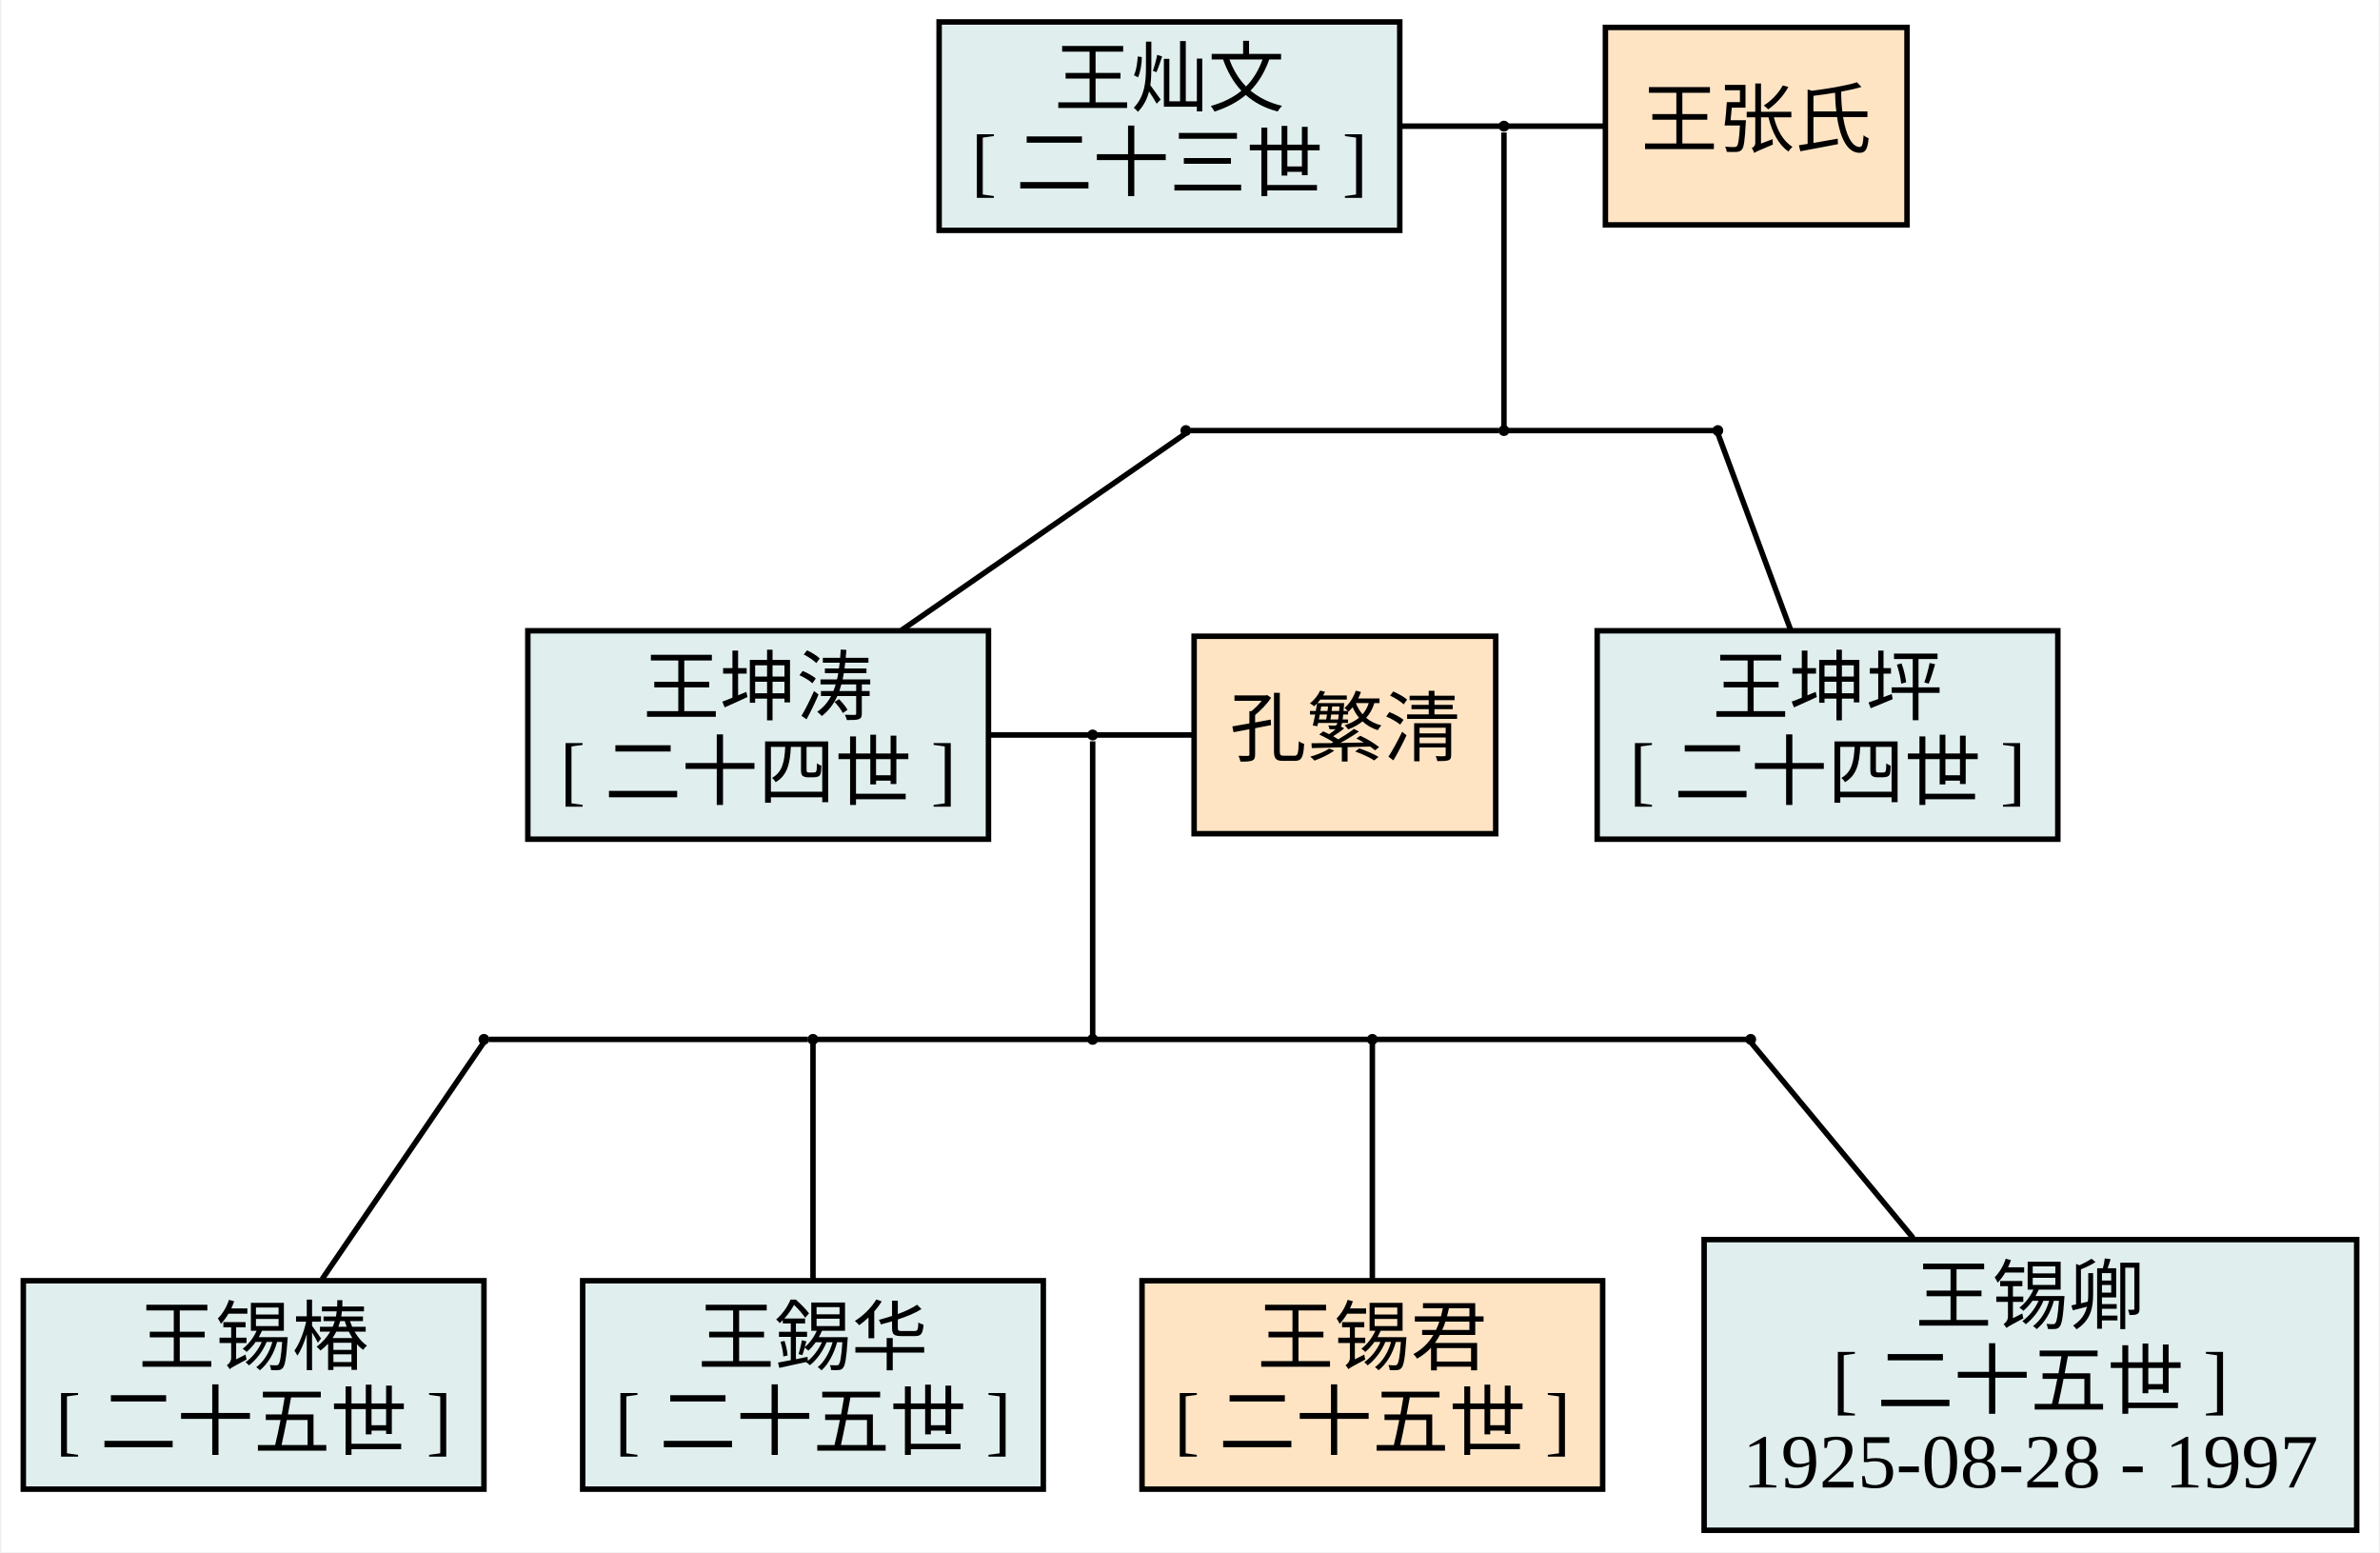
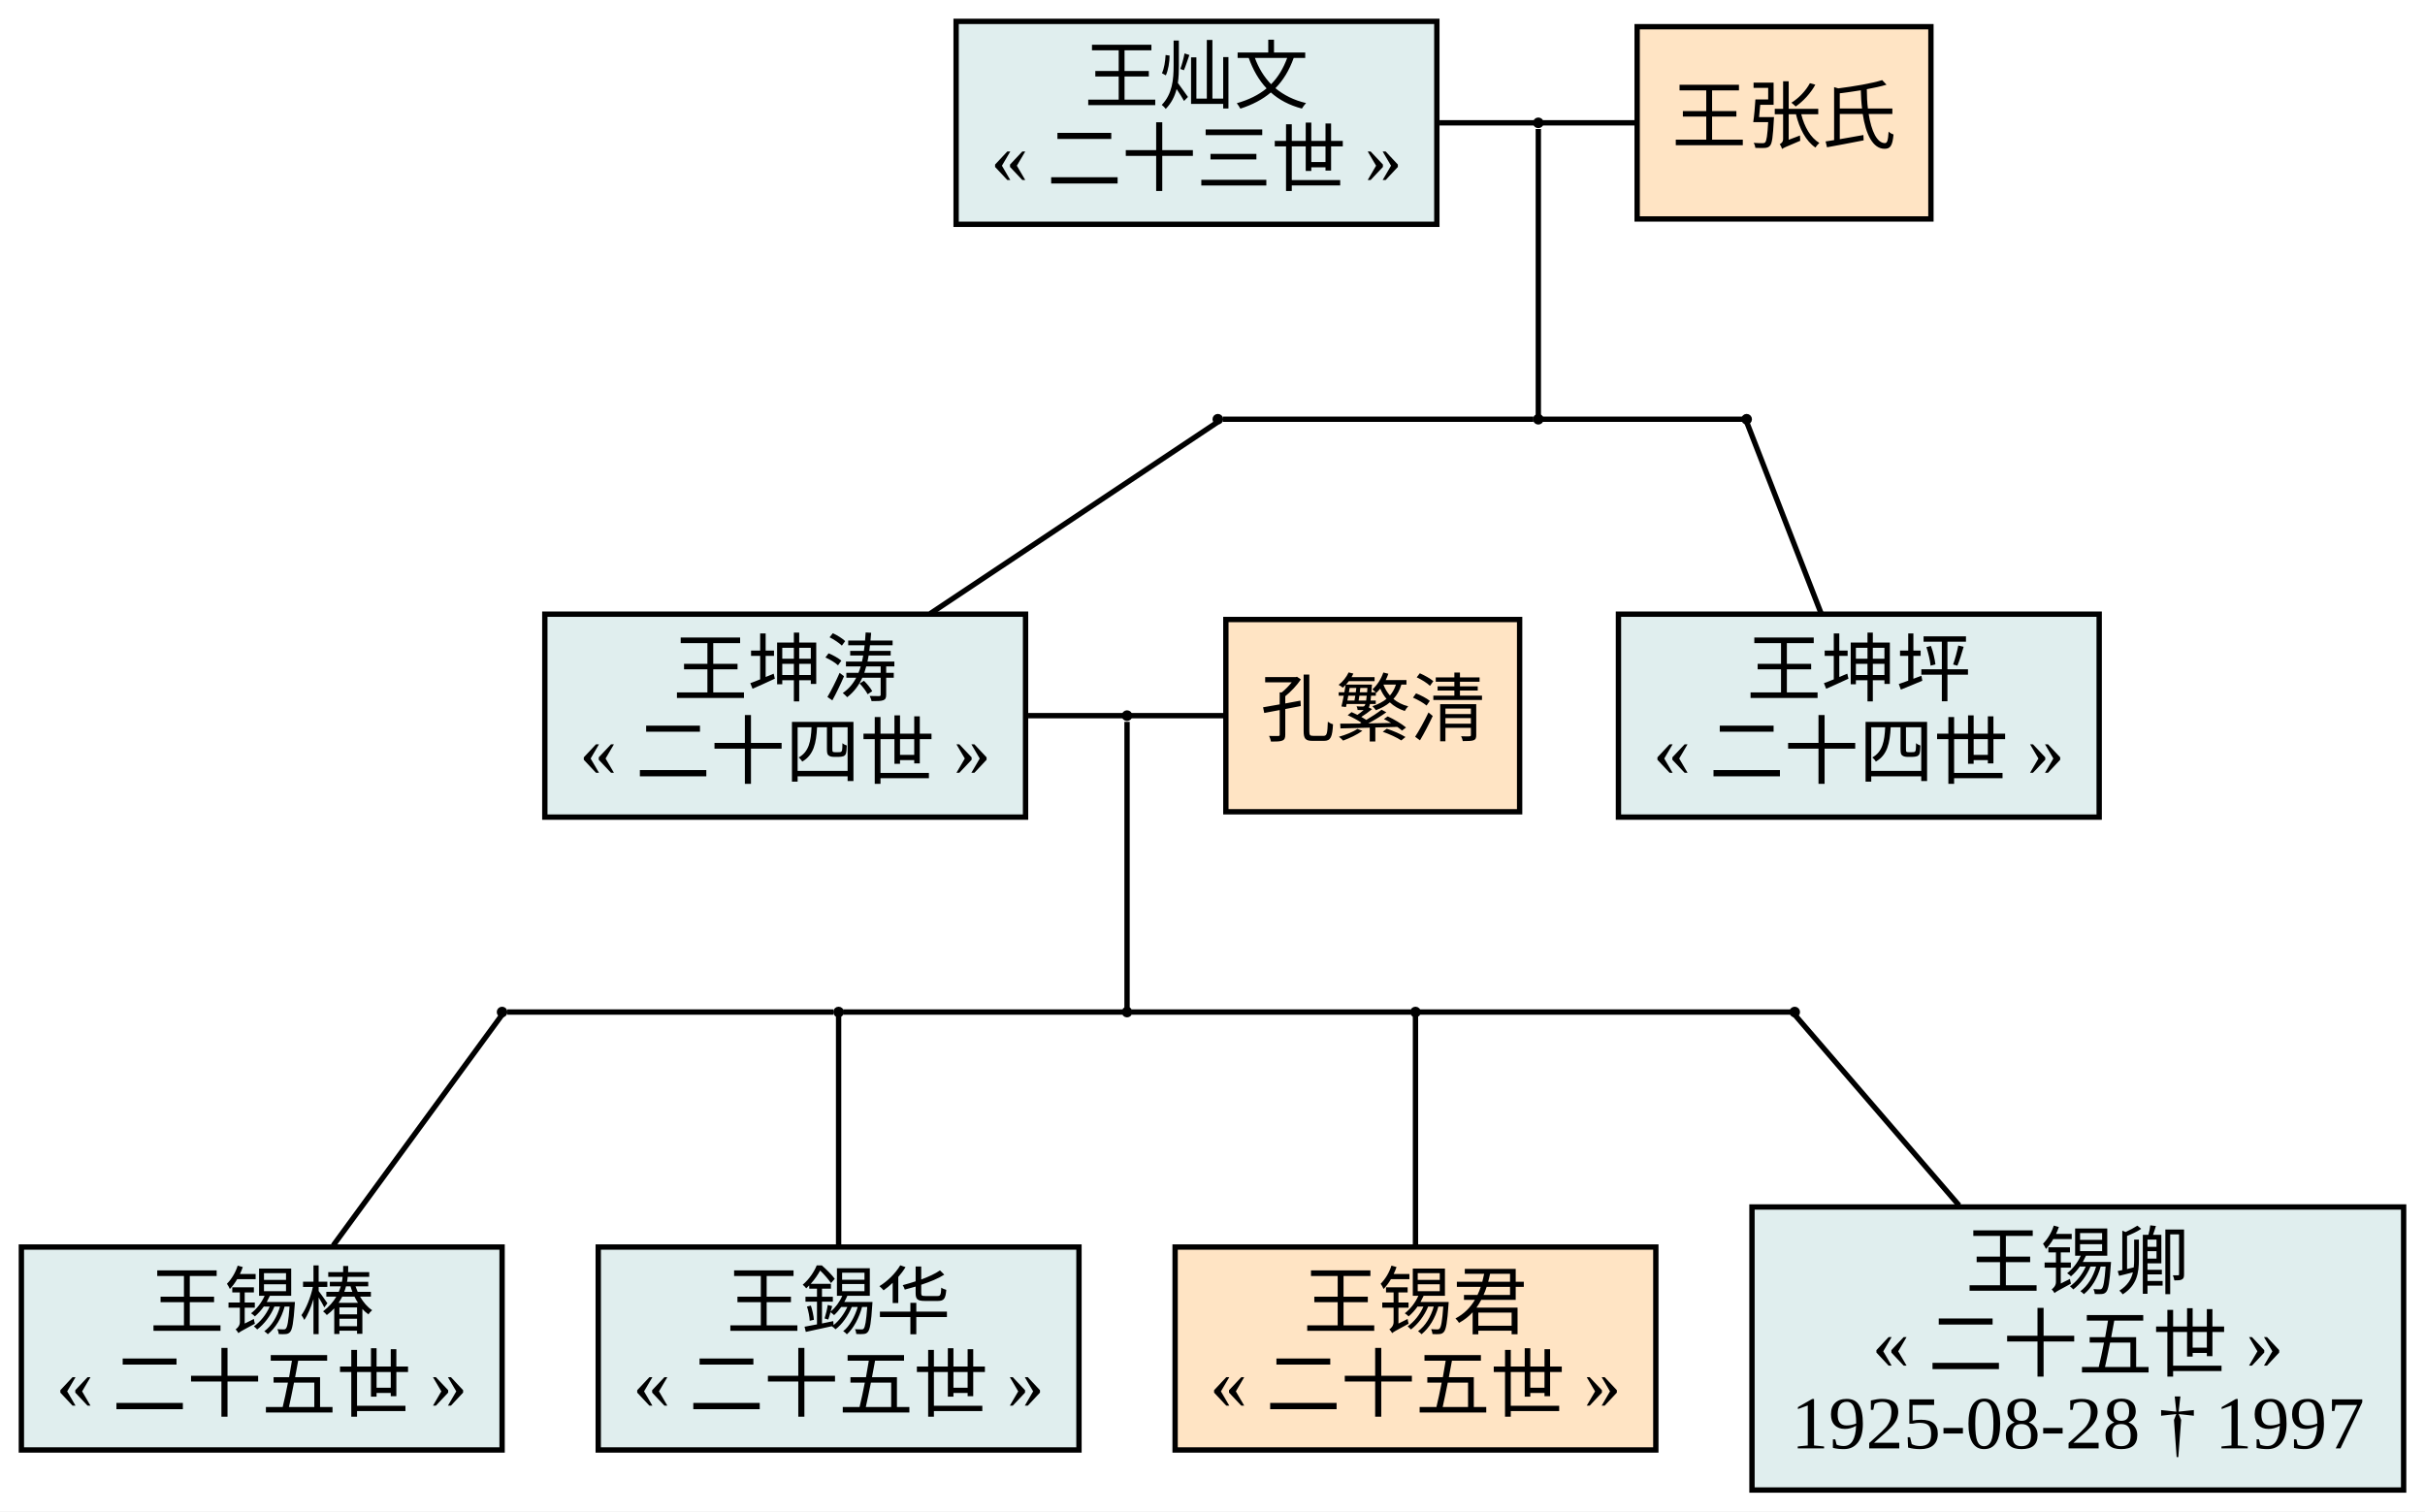
- <svg xmlns="http://www.w3.org/2000/svg" width="434pt" height="283pt" viewBox="0.00 0.00 433.50 283.00">
+ <svg xmlns="http://www.w3.org/2000/svg" width="454pt" height="283pt" viewBox="0.00 0.00 454.00 283.00">
  <g id="graph0" class="graph" transform="scale(1 1) rotate(0) translate(4 279)">
-     <polygon fill="white" stroke="none" points="-4,4 -4,-279 429.5,-279 429.5,4 -4,4" />
+     <polygon fill="white" stroke="none" points="-4,4 -4,-279 450,-279 450,4 -4,4" />
    <g id="node1" class="node">
-       <polygon fill="bisque" stroke="black" points="268.5,-163 213.5,-163 213.5,-127 268.5,-127 268.5,-163" />
-       <text text-anchor="middle" x="241" y="-141.3" font-family="Times New Roman,serif" font-size="14.00">孔繁清</text>
+       <polygon fill="bisque" stroke="black" points="280.5,-163 225.5,-163 225.5,-127 280.5,-127 280.5,-163" />
+       <text text-anchor="middle" x="253" y="-141.3" font-family="Times New Roman,serif" font-size="14.00">孔繁清</text>
    </g>
    <g id="node3" class="node">
-       <polygon fill="#e0eeee" stroke="black" points="371,-164 287,-164 287,-126 371,-126 371,-164" />
-       <text text-anchor="middle" x="329" y="-148.8" font-family="Times New Roman,serif" font-size="14.00">王坤坪</text>
-       <text text-anchor="middle" x="329" y="-133.8" font-family="Times New Roman,serif" font-size="14.00">[ 二十四世 ]</text>
+       <polygon fill="#e0eeee" stroke="black" points="389,-164 299,-164 299,-126 389,-126 389,-164" />
+       <text text-anchor="middle" x="344" y="-148.8" font-family="Times New Roman,serif" font-size="14.00">王坤坪</text>
+       <text text-anchor="middle" x="344" y="-133.8" font-family="Times New Roman,serif" font-size="14.00">« 二十四世 »</text>
    </g>
    <g id="node2" class="node">
-       <polygon fill="#e0eeee" stroke="black" points="251,-275 167,-275 167,-237 251,-237 251,-275" />
-       <text text-anchor="middle" x="209" y="-259.8" font-family="Times New Roman,serif" font-size="14.00">王灿文</text>
-       <text text-anchor="middle" x="209" y="-244.8" font-family="Times New Roman,serif" font-size="14.00">[ 二十三世 ]</text>
+       <polygon fill="#e0eeee" stroke="black" points="188,-164 98,-164 98,-126 188,-126 188,-164" />
+       <text text-anchor="middle" x="143" y="-148.8" font-family="Times New Roman,serif" font-size="14.00">王坤涛</text>
+       <text text-anchor="middle" x="143" y="-133.8" font-family="Times New Roman,serif" font-size="14.00">« 二十四世 »</text>
+     </g>
+     <g id="node14" class="node">
+       <ellipse fill="none" stroke="black" cx="207" cy="-145" rx="0.5" ry="0.5" />
+     </g>
+     <g id="edge8" class="edge">
+       <path fill="none" stroke="black" d="M188.5,-145C194.474,-145 200.448,-145 206.422,-145" />
+     </g>
+     <g id="node4" class="node">
+       <polygon fill="bisque" stroke="black" points="306,-45.5 216,-45.5 216,-7.5 306,-7.5 306,-45.5" />
+       <text text-anchor="middle" x="261" y="-30.3" font-family="Times New Roman,serif" font-size="14.00">王锡君</text>
+       <text text-anchor="middle" x="261" y="-15.3" font-family="Times New Roman,serif" font-size="14.00">« 二十五世 »</text>
+     </g>
+     <g id="node5" class="node">
+       <polygon fill="#e0eeee" stroke="black" points="446,-53 324,-53 324,-0 446,-0 446,-53" />
+       <text text-anchor="middle" x="385" y="-37.8" font-family="Times New Roman,serif" font-size="14.00">王锡卿</text>
+       <text text-anchor="middle" x="385" y="-22.8" font-family="Times New Roman,serif" font-size="14.00">« 二十五世 »</text>
+       <text text-anchor="middle" x="385" y="-7.8" font-family="Times New Roman,serif" font-size="14.00">1925-08-28 † 1997</text>
+     </g>
+     <g id="node6" class="node">
+       <polygon fill="#e0eeee" stroke="black" points="265,-275 175,-275 175,-237 265,-237 265,-275" />
+       <text text-anchor="middle" x="220" y="-259.8" font-family="Times New Roman,serif" font-size="14.00">王灿文</text>
+       <text text-anchor="middle" x="220" y="-244.8" font-family="Times New Roman,serif" font-size="14.00">« 二十三世 »</text>
    </g>
    <g id="node10" class="node">
-       <ellipse fill="none" stroke="black" cx="270" cy="-256" rx="0.5" ry="0.5" />
+       <ellipse fill="none" stroke="black" cx="284" cy="-256" rx="0.5" ry="0.5" />
    </g>
    <g id="edge1" class="edge">
-       <path fill="none" stroke="black" d="M251.414,-256C257.416,-256 263.417,-256 269.419,-256" />
+       <path fill="none" stroke="black" d="M265.5,-256C271.474,-256 277.448,-256 283.422,-256" />
    </g>
-     <g id="node4" class="node">
-       <polygon fill="#e0eeee" stroke="black" points="176,-164 92,-164 92,-126 176,-126 176,-164" />
-       <text text-anchor="middle" x="134" y="-148.8" font-family="Times New Roman,serif" font-size="14.00">王坤涛</text>
-       <text text-anchor="middle" x="134" y="-133.8" font-family="Times New Roman,serif" font-size="14.00">[ 二十四世 ]</text>
-     </g>
-     <g id="node14" class="node">
-       <ellipse fill="none" stroke="black" cx="195" cy="-145" rx="0.5" ry="0.5" />
-     </g>
-     <g id="edge8" class="edge">
-       <path fill="none" stroke="black" d="M176.414,-145C182.416,-145 188.417,-145 194.419,-145" />
-     </g>
-     <g id="node5" class="node">
-       <polygon fill="#e0eeee" stroke="black" points="84,-45.5 0,-45.5 0,-7.5 84,-7.5 84,-45.5" />
-       <text text-anchor="middle" x="42" y="-30.3" font-family="Times New Roman,serif" font-size="14.00">王锡椿</text>
-       <text text-anchor="middle" x="42" y="-15.3" font-family="Times New Roman,serif" font-size="14.00">[ 二十五世 ]</text>
+     <g id="node7" class="node">
+       <polygon fill="#e0eeee" stroke="black" points="198,-45.5 108,-45.5 108,-7.5 198,-7.5 198,-45.5" />
+       <text text-anchor="middle" x="153" y="-30.3" font-family="Times New Roman,serif" font-size="14.00">王錫华</text>
+       <text text-anchor="middle" x="153" y="-15.3" font-family="Times New Roman,serif" font-size="14.00">« 二十五世 »</text>
    </g>
    <g id="node8" class="node">
-       <polygon fill="#e0eeee" stroke="black" points="186,-45.5 102,-45.5 102,-7.5 186,-7.5 186,-45.5" />
-       <text text-anchor="middle" x="144" y="-30.3" font-family="Times New Roman,serif" font-size="14.00">王錫华</text>
-       <text text-anchor="middle" x="144" y="-15.3" font-family="Times New Roman,serif" font-size="14.00">[ 二十五世 ]</text>
-     </g>
-     <g id="node6" class="node">
-       <polygon fill="bisque" stroke="black" points="288,-45.5 204,-45.5 204,-7.5 288,-7.5 288,-45.5" />
-       <text text-anchor="middle" x="246" y="-30.3" font-family="Times New Roman,serif" font-size="14.00">王锡君</text>
-       <text text-anchor="middle" x="246" y="-15.3" font-family="Times New Roman,serif" font-size="14.00">[ 二十五世 ]</text>
+       <polygon fill="#e0eeee" stroke="black" points="90,-45.5 0,-45.5 0,-7.5 90,-7.5 90,-45.5" />
+       <text text-anchor="middle" x="45" y="-30.3" font-family="Times New Roman,serif" font-size="14.00">王锡椿</text>
+       <text text-anchor="middle" x="45" y="-15.3" font-family="Times New Roman,serif" font-size="14.00">« 二十五世 »</text>
    </g>
    <g id="node9" class="node">
-       <polygon fill="#e0eeee" stroke="black" points="425.5,-53 306.5,-53 306.5,-0 425.5,-0 425.5,-53" />
-       <text text-anchor="middle" x="366" y="-37.8" font-family="Times New Roman,serif" font-size="14.00">王锡卿</text>
-       <text text-anchor="middle" x="366" y="-22.8" font-family="Times New Roman,serif" font-size="14.00">[ 二十五世 ]</text>
-       <text text-anchor="middle" x="366" y="-7.8" font-family="Times New Roman,serif" font-size="14.00">1925-08-28 - 1997</text>
-     </g>
-     <g id="node7" class="node">
-       <polygon fill="bisque" stroke="black" points="343.5,-274 288.5,-274 288.5,-238 343.5,-238 343.5,-274" />
-       <text text-anchor="middle" x="316" y="-252.3" font-family="Times New Roman,serif" font-size="14.00">王张氏</text>
+       <polygon fill="bisque" stroke="black" points="357.5,-274 302.5,-274 302.5,-238 357.5,-238 357.5,-274" />
+       <text text-anchor="middle" x="330" y="-252.3" font-family="Times New Roman,serif" font-size="14.00">王张氏</text>
    </g>
    <g id="edge2" class="edge">
-       <path fill="none" stroke="black" d="M270.719,-256C276.615,-256 282.511,-256 288.407,-256" />
+       <path fill="none" stroke="black" d="M284.719,-256C290.615,-256 296.511,-256 302.407,-256" />
    </g>
    <g id="node12" class="node">
-       <ellipse fill="none" stroke="black" cx="270" cy="-200.5" rx="0.5" ry="0.5" />
+       <ellipse fill="none" stroke="black" cx="284" cy="-200.5" rx="0.5" ry="0.5" />
    </g>
    <g id="edge5" class="edge">
-       <path fill="none" stroke="black" d="M270,-254.845C270,-251.777 270,-204.121 270,-201.145" />
+       <path fill="none" stroke="black" d="M284,-254.845C284,-251.777 284,-204.121 284,-201.145" />
    </g>
    <g id="node11" class="node">
-       <ellipse fill="none" stroke="black" cx="212" cy="-200.5" rx="0.5" ry="0.5" />
+       <ellipse fill="none" stroke="black" cx="224" cy="-200.5" rx="0.5" ry="0.5" />
    </g>
    <g id="edge6" class="edge">
-       <path fill="none" stroke="black" d="M211.943,-199.961C210.513,-198.971 182.242,-179.398 160.156,-164.108" />
+       <path fill="none" stroke="black" d="M223.941,-199.961C222.456,-198.971 193.097,-179.398 170.162,-164.108" />
    </g>
    <g id="edge3" class="edge">
-       <path fill="none" stroke="black" d="M212.906,-200.5C231.64,-200.5 250.374,-200.5 269.108,-200.5" />
+       <path fill="none" stroke="black" d="M224.938,-200.5C244.317,-200.5 263.697,-200.5 283.077,-200.5" />
    </g>
    <g id="node13" class="node">
-       <ellipse fill="none" stroke="black" cx="309" cy="-200.5" rx="0.5" ry="0.5" />
+       <ellipse fill="none" stroke="black" cx="323" cy="-200.5" rx="0.5" ry="0.5" />
    </g>
    <g id="edge4" class="edge">
-       <path fill="none" stroke="black" d="M270.609,-200.5C283.206,-200.5 295.803,-200.5 308.4,-200.5" />
+       <path fill="none" stroke="black" d="M284.609,-200.5C297.206,-200.5 309.803,-200.5 322.4,-200.5" />
    </g>
    <g id="edge7" class="edge">
-       <path fill="none" stroke="black" d="M309.057,-199.845C309.758,-197.952 316.745,-179.089 322.253,-164.216" />
+       <path fill="none" stroke="black" d="M323.06,-199.845C323.796,-197.952 331.132,-179.089 336.916,-164.216" />
    </g>
    <g id="edge9" class="edge">
-       <path fill="none" stroke="black" d="M195.719,-145C201.615,-145 207.511,-145 213.407,-145" />
+       <path fill="none" stroke="black" d="M207.719,-145C213.615,-145 219.511,-145 225.407,-145" />
    </g>
    <g id="node17" class="node">
-       <ellipse fill="none" stroke="black" cx="195" cy="-89.5" rx="0.5" ry="0.5" />
+       <ellipse fill="none" stroke="black" cx="207" cy="-89.5" rx="0.5" ry="0.5" />
    </g>
    <g id="edge15" class="edge">
-       <path fill="none" stroke="black" d="M195,-143.845C195,-140.777 195,-93.121 195,-90.145" />
+       <path fill="none" stroke="black" d="M207,-143.845C207,-140.777 207,-93.121 207,-90.145" />
    </g>
    <g id="node15" class="node">
-       <ellipse fill="none" stroke="black" cx="84" cy="-89.5" rx="0.5" ry="0.5" />
+       <ellipse fill="none" stroke="black" cx="90" cy="-89.5" rx="0.5" ry="0.5" />
    </g>
    <g id="edge16" class="edge">
-       <path fill="none" stroke="black" d="M83.97,-88.955C83.165,-87.777 66.572,-63.48 54.495,-45.796" />
+       <path fill="none" stroke="black" d="M89.967,-88.955C89.105,-87.777 71.327,-63.48 58.387,-45.796" />
    </g>
    <g id="node16" class="node">
-       <ellipse fill="none" stroke="black" cx="144" cy="-89.5" rx="0.5" ry="0.5" />
+       <ellipse fill="none" stroke="black" cx="153" cy="-89.5" rx="0.5" ry="0.5" />
    </g>
    <g id="edge11" class="edge">
-       <path fill="none" stroke="black" d="M84.938,-89.5C104.317,-89.5 123.697,-89.5 143.077,-89.5" />
+       <path fill="none" stroke="black" d="M90.984,-89.5C111.333,-89.5 131.682,-89.5 152.031,-89.5" />
    </g>
    <g id="edge17" class="edge">
-       <path fill="none" stroke="black" d="M144,-88.955C144,-87.777 144,-63.48 144,-45.796" />
+       <path fill="none" stroke="black" d="M153,-88.955C153,-87.777 153,-63.48 153,-45.796" />
    </g>
    <g id="edge12" class="edge">
-       <path fill="none" stroke="black" d="M144.797,-89.5C161.27,-89.5 177.743,-89.5 194.216,-89.5" />
+       <path fill="none" stroke="black" d="M153.844,-89.5C171.286,-89.5 188.728,-89.5 206.169,-89.5" />
    </g>
    <g id="node18" class="node">
-       <ellipse fill="none" stroke="black" cx="246" cy="-89.5" rx="0.5" ry="0.5" />
+       <ellipse fill="none" stroke="black" cx="261" cy="-89.5" rx="0.5" ry="0.5" />
    </g>
    <g id="edge13" class="edge">
-       <path fill="none" stroke="black" d="M195.797,-89.5C212.27,-89.5 228.743,-89.5 245.216,-89.5" />
+       <path fill="none" stroke="black" d="M207.844,-89.5C225.286,-89.5 242.728,-89.5 260.169,-89.5" />
    </g>
    <g id="edge18" class="edge">
-       <path fill="none" stroke="black" d="M246,-88.955C246,-87.777 246,-63.48 246,-45.796" />
+       <path fill="none" stroke="black" d="M261,-88.955C261,-87.777 261,-63.48 261,-45.796" />
    </g>
    <g id="node19" class="node">
-       <ellipse fill="none" stroke="black" cx="315" cy="-89.5" rx="0.5" ry="0.5" />
+       <ellipse fill="none" stroke="black" cx="332" cy="-89.5" rx="0.5" ry="0.5" />
    </g>
    <g id="edge14" class="edge">
-       <path fill="none" stroke="black" d="M246.539,-89.5C269.181,-89.5 291.823,-89.5 314.465,-89.5" />
+       <path fill="none" stroke="black" d="M261.555,-89.5C284.853,-89.5 308.151,-89.5 331.45,-89.5" />
    </g>
    <g id="edge19" class="edge">
-       <path fill="none" stroke="black" d="M315.037,-88.955C315.882,-87.937 331.044,-69.653 344.612,-53.292" />
+       <path fill="none" stroke="black" d="M332.038,-88.955C332.916,-87.937 348.673,-69.653 362.773,-53.292" />
    </g>
  </g>
</svg>
